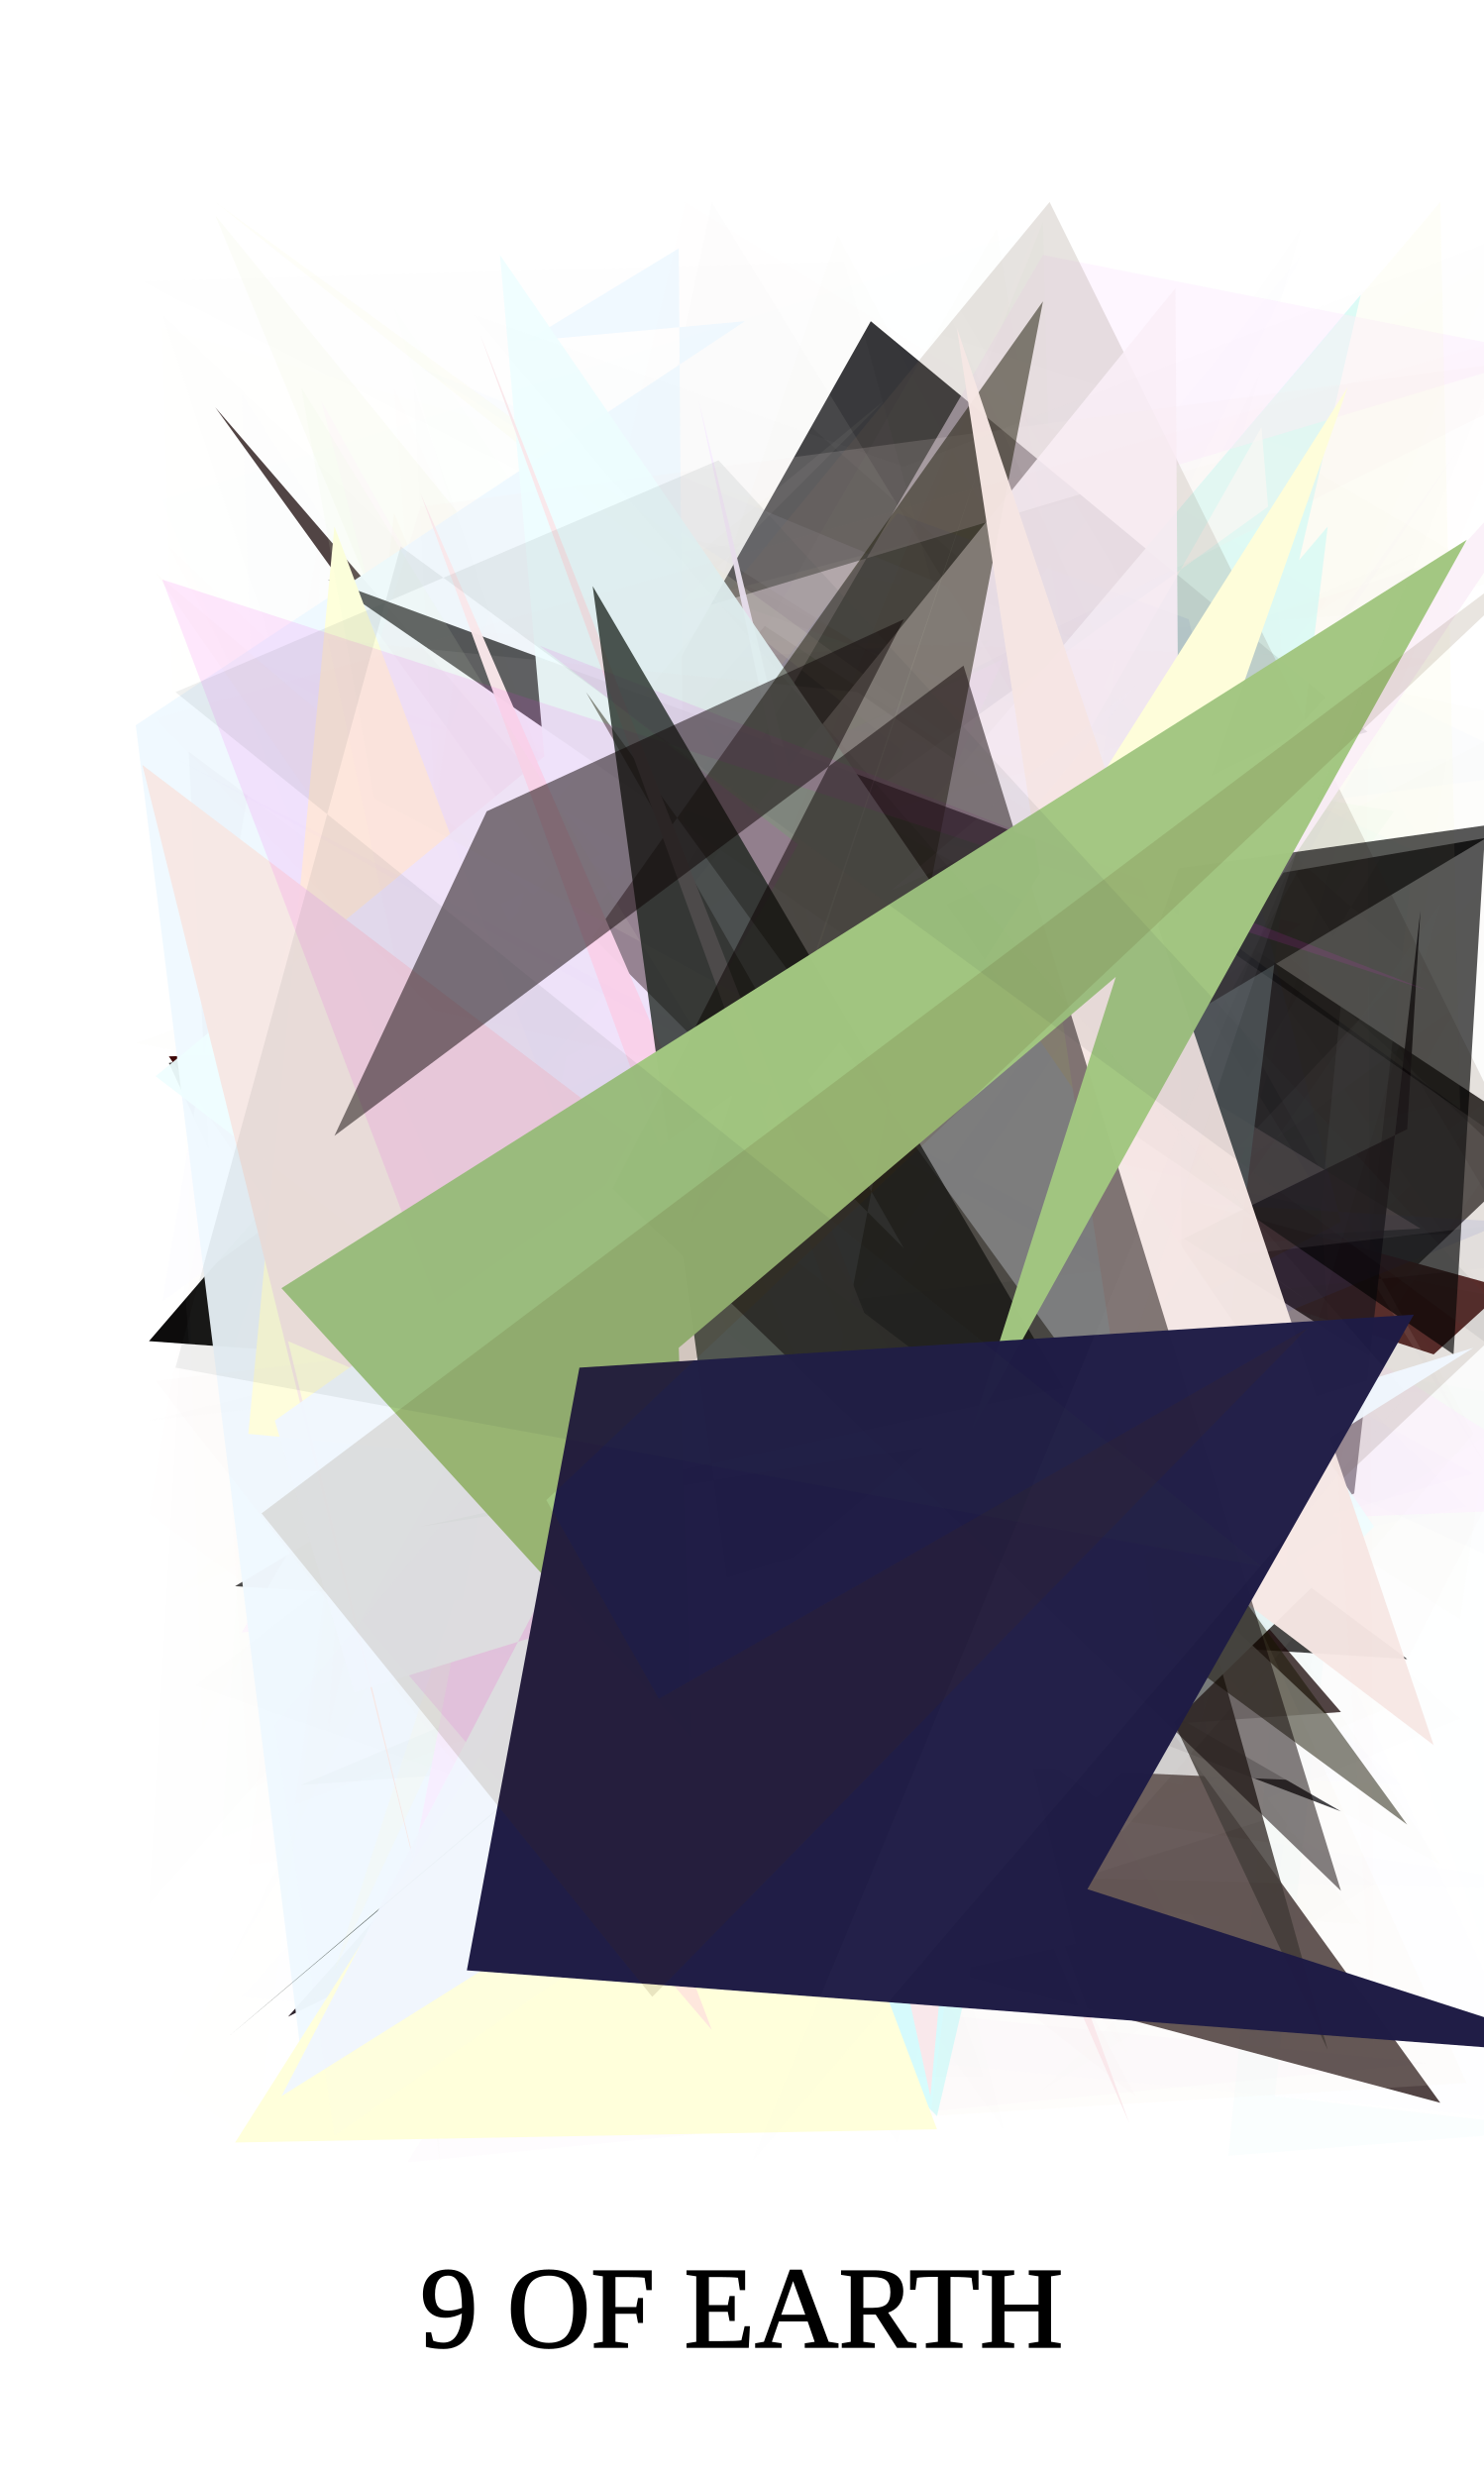
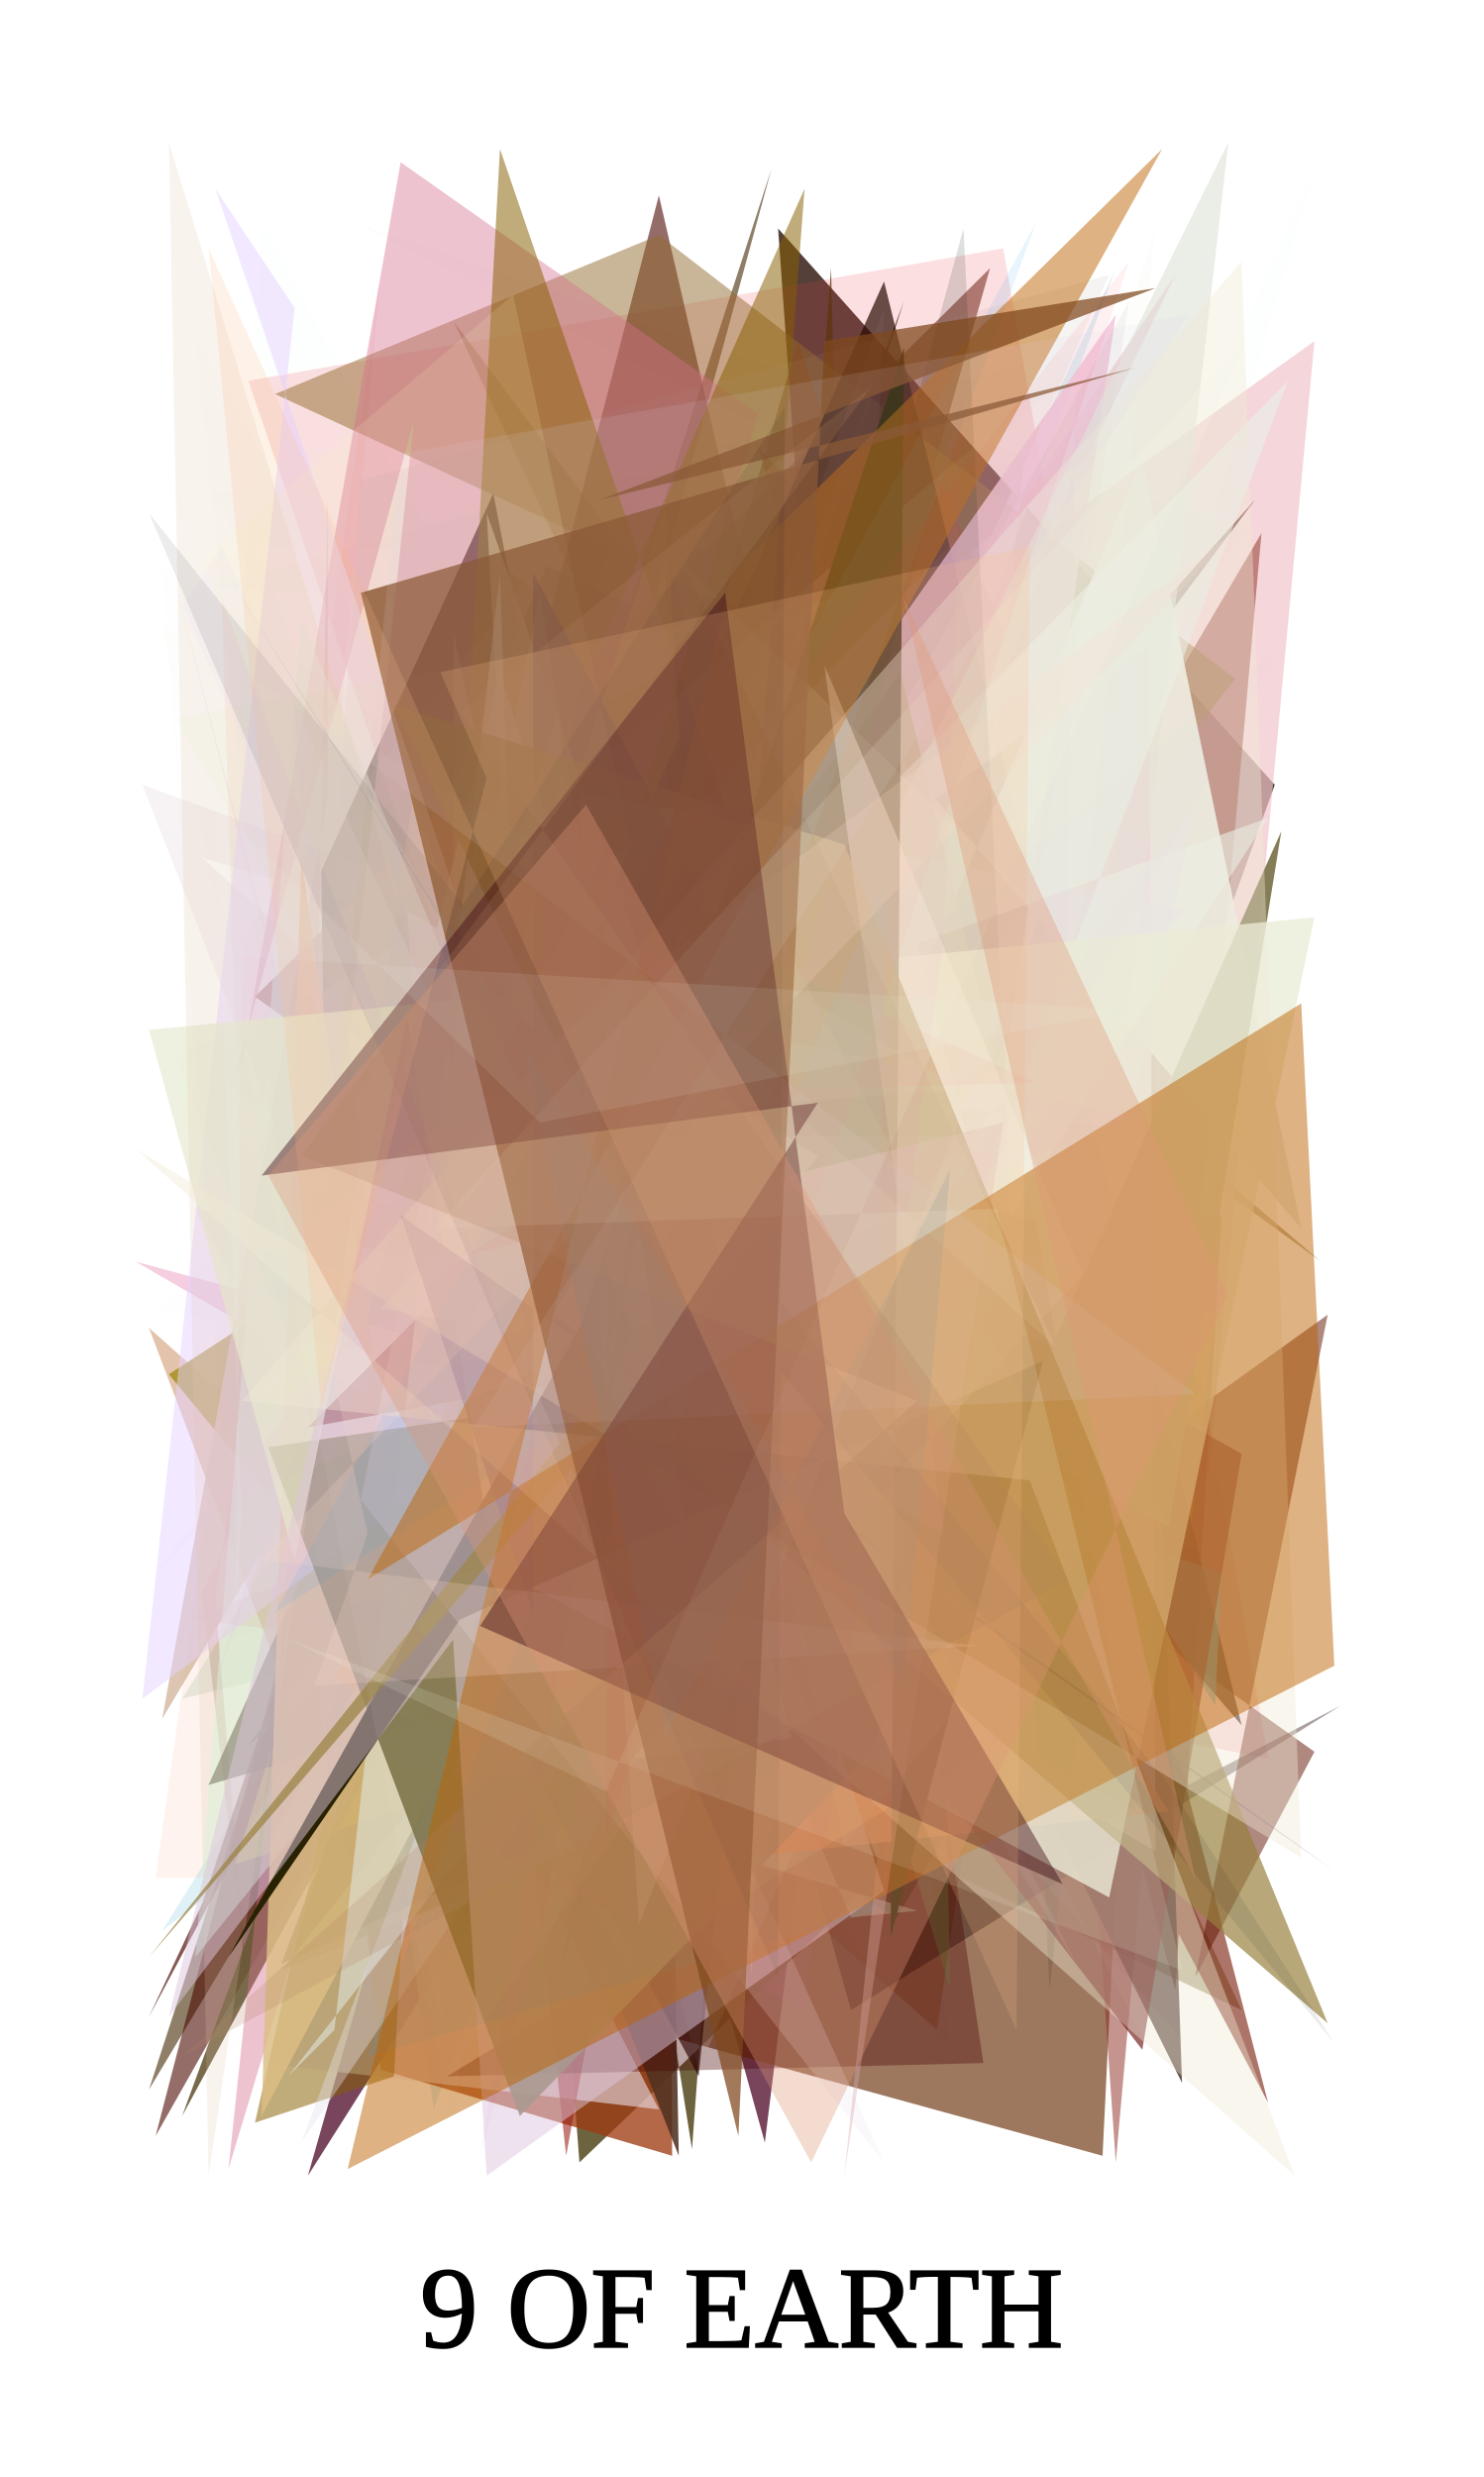
<svg xmlns="http://www.w3.org/2000/svg" width="896" height="1496" viewBox="0 -1400 896 1496" style="font-size:70;font-family:Poor Richard, Times New Roman;stroke:black;stroke-width:1;fill:none">
  <defs>
</defs>
-   <path d="M118,-866 L878,-558 L626,-570 L102,-1070 L414,-474 L150,-318 Z" stroke-width="0" fill="#fbf6f3" fill-opacity="0.016" />
-   <path d="M654,-914 L938,-106 L906,-810 L770,-1042 L674,-1174 L610,-450 Z" stroke-width="0" fill="#d1eef1" fill-opacity="0.027" />
-   <path d="M578,-378 L550,-934 L854,-1066 L298,-722 L294,-194 L774,-1202 Z" stroke-width="0" fill="#f5f6fa" fill-opacity="0.114" />
-   <path d="M534,-962 L842,-910 L394,-278 L202,-190 L630,-1266 L658,-206 Z" stroke-width="0" fill="#55d44f" fill-opacity="0.027" />
-   <path d="M562,-962 L814,-210 L886,-138 L238,-98 L298,-238 L154,-462 Z" stroke-width="0" fill="#f5f5ee" fill-opacity="0.027" />
-   <path d="M102,-434 L386,-574 L802,-230 L346,-882 L210,-206 L318,-626 Z" stroke-width="0" fill="#eff5e0" fill-opacity="0.031" />
-   <path d="M670,-506 L570,-414 L230,-978 L174,-302 L166,-826 L134,-290 Z" stroke-width="0" fill="#e2fef2" fill-opacity="0.008" />
-   <path d="M286,-1050 L154,-514 L494,-122 L502,-834 L666,-438 L134,-330 Z" stroke-width="0" fill="#f8f3f3" fill-opacity="0.039" />
-   <path d="M814,-398 L634,-778 L630,-658 L874,-694 L386,-106 L154,-950 Z" stroke-width="0" fill="#faffff" fill-opacity="0.082" />
-   <path d="M722,-1014 L858,-1058 L246,-94 L862,-154 L578,-182 L234,-630 Z" stroke-width="0" fill="#fcddf9" fill-opacity="0.067" />
-   <path d="M90,-486 L194,-1082 L178,-546 L150,-274 L586,-326 L182,-418 Z" stroke-width="0" fill="#fee7e7" fill-opacity="0.078" />
-   <path d="M658,-594 L238,-1214 L530,-198 L522,-362 L734,-478 L610,-746 Z" stroke-width="0" fill="#c6fe87" fill-opacity="0.004" />
-   <path d="M694,-782 L170,-398 L258,-250 L790,-1134 L410,-294 L542,-106 Z" stroke-width="0" fill="#e6d2cd" fill-opacity="0.004" />
-   <path d="M766,-366 L278,-530 L438,-306 L586,-150 L902,-614 L142,-1234 Z" stroke-width="0" fill="#146e2a" fill-opacity="0.0" />
-   <path d="M422,-706 L82,-770 L406,-886 L598,-602 L882,-422 L962,-986 Z" stroke-width="0" fill="#fcf1e3" fill-opacity="0.047" />
-   <path d="M82,-118 L714,-266 L310,-314 L542,-798 L666,-1194 L550,-666 Z" stroke-width="0" fill="#fef7f5" fill-opacity="0.027" />
-   <path d="M818,-490 L766,-1102 L734,-430 L618,-202 L238,-1090 L190,-670 Z" stroke-width="0" fill="#f9eac9" fill-opacity="0.114" />
-   <path d="M906,-1246 L434,-122 L594,-942 L358,-234 L394,-198 L310,-874 Z" stroke-width="0" fill="#fefbe1" fill-opacity="0.02" />
-   <path d="M974,-954 L590,-290 L658,-910 L206,-630 L870,-274 L326,-1094 Z" stroke-width="0" fill="#d4cec2" fill-opacity="0.02" />
-   <path d="M750,-526 L370,-174 L934,-710 L462,-1022 L90,-590 L750,-542 Z" stroke-width="0" fill="#020000" fill-opacity="0.953" />
-   <path d="M742,-98 L810,-794 L566,-1022 L854,-886 L770,-134 L946,-114 Z" stroke-width="0" fill="#e8fdfa" fill-opacity="0.184" />
-   <path d="M502,-370 L534,-246 L346,-702 L358,-786 L698,-574 L130,-1270 Z" stroke-width="0" fill="#ecf5d4" fill-opacity="0.149" />
-   <path d="M134,-778 L606,-114 L506,-514 L630,-1030 L610,-678 L610,-342 Z" stroke-width="0" fill="#e8eae7" fill-opacity="0.02" />
-   <path d="M742,-178 L194,-1158 L298,-754 L102,-938 L634,-818 L222,-362 Z" stroke-width="0" fill="#ffe8ff" fill-opacity="0.173" />
-   <path d="M170,-930 L106,-946 L626,-258 L122,-582 L702,-270 L318,-1258 Z" stroke-width="0" fill="#1fc610" fill-opacity="0.0" />
-   <path d="M750,-130 L282,-934 L86,-938 L326,-134 L194,-334 L366,-626 Z" stroke-width="0" fill="#fbedfa" fill-opacity="0.012" />
-   <path d="M846,-390 L934,-562 L958,-930 L330,-262 L634,-350 L478,-862 Z" stroke-width="0" fill="#fdf1f7" fill-opacity="0.137" />
-   <path d="M202,-938 L610,-1006 L430,-506 L262,-766 L486,-1158 L478,-266 Z" stroke-width="0" fill="#4524cc" fill-opacity="0.0" />
-   <path d="M122,-354 L178,-462 L182,-858 L622,-546 L734,-1018 L98,-1202 Z" stroke-width="0" fill="#fafbf5" fill-opacity="0.012" />
-   <path d="M422,-646 L466,-422 L450,-866 L482,-218 L190,-98 L374,-1182 Z" stroke-width="0" fill="#f2f7fe" fill-opacity="0.027" />
-   <path d="M482,-778 L322,-618 L350,-850 L146,-1162 L174,-354 L238,-1054 Z" stroke-width="0" fill="#dde2fd" fill-opacity="0.039" />
-   <path d="M602,-426 L810,-306 L158,-554 L526,-1206 L826,-958 L450,-842 Z" stroke-width="0" fill="#000005" fill-opacity="0.827" />
-   <path d="M202,-974 L150,-1002 L486,-886 L858,-658 L494,-638 L786,-842 Z" stroke-width="0" fill="#f7cee1" fill-opacity="0.624" />
-   <path d="M770,-1130 L374,-1026 L534,-1158 L374,-998 L838,-1030 L906,-1050 Z" stroke-width="0" fill="#eefcd1" fill-opacity="0.051" />
-   <path d="M690,-810 L206,-186 L138,-690 L830,-262 L630,-138 L738,-242 Z" stroke-width="0" fill="#f7e0f2" fill-opacity="0.012" />
-   <path d="M538,-998 L138,-214 L574,-946 L630,-730 L146,-194 L938,-118 Z" stroke-width="0" fill="#c1cef9" fill-opacity="0.008" />
-   <path d="M930,-554 L258,-122 L934,-762 L590,-502 L578,-490 L430,-638 Z" stroke-width="0" fill="#a1fdf0" fill-opacity="0.012" />
-   <path d="M866,-582 L910,-622 L374,-770 L102,-762 L426,-278 L162,-810 Z" stroke-width="0" fill="#380000" fill-opacity="0.992" />
-   <path d="M898,-514 L430,-1278 L194,-158 L274,-570 L974,-642 L670,-922 Z" stroke-width="0" fill="#f2f0ed" fill-opacity="0.094" />
-   <path d="M682,-930 L898,-618 L350,-726 L638,-774 L510,-1242 L86,-1230 Z" stroke-width="0" fill="#e7eaeb" fill-opacity="0.02" />
-   <path d="M346,-1018 L346,-362 L590,-778 L662,-826 L786,-1262 L226,-454 Z" stroke-width="0" fill="#ef89e6" fill-opacity="0.004" />
-   <path d="M310,-394 L198,-390 L358,-422 L214,-1042 L266,-90 L166,-922 Z" stroke-width="0" fill="#f2e7b4" fill-opacity="0.02" />
-   <path d="M174,-786 L958,-434 L946,-658 L222,-626 L698,-734 L538,-330 Z" stroke-width="0" fill="#f2f3f7" fill-opacity="0.098" />
-   <path d="M822,-1222 L566,-122 L250,-434 L802,-1082 L718,-394 L174,-458 Z" stroke-width="0" fill="#d1fbfc" fill-opacity="0.882" />
-   <path d="M210,-778 L462,-590 L282,-338 L298,-378 L374,-642 L274,-678 Z" stroke-width="0" fill="#0b9ccf" fill-opacity="0.298" />
-   <path d="M114,-946 L126,-706 L102,-758 L898,-894 L142,-442 L850,-398 Z" stroke-width="0" fill="#030102" fill-opacity="0.753" />
-   <path d="M402,-1242 L442,-554 L258,-470 L450,-474 L362,-1110 L518,-274 Z" stroke-width="0" fill="#216297" fill-opacity="0.0" />
-   <path d="M842,-978 L434,-246 L658,-1010 L254,-1178 L690,-902 L934,-934 Z" stroke-width="0" fill="#d7e4f9" fill-opacity="0.082" />
-   <path d="M818,-498 L694,-442 L174,-182 L498,-546 L850,-718 L858,-850 Z" stroke-width="0" fill="#0c010b" fill-opacity="0.886" />
-   <path d="M842,-370 L698,-310 L554,-822 L170,-514 L602,-1262 L722,-518 Z" stroke-width="0" fill="#d6c9aa" fill-opacity="0.027" />
-   <path d="M386,-226 L542,-1086 L190,-1034 L650,-562 L130,-734 L866,-702 Z" stroke-width="0" fill="#7df8ef" fill-opacity="0.004" />
-   <path d="M970,-490 L562,-474 L146,-414 L630,-1246 L934,-1186 L214,-970 Z" stroke-width="0" fill="#fceeff" fill-opacity="0.518" />
-   <path d="M486,-698 L758,-170 L874,-942 L294,-866 L122,-814 L90,-250 Z" stroke-width="0" fill="#e7a4b2" fill-opacity="0.004" />
-   <path d="M174,-274 L822,-238 L202,-1074 L590,-190 L890,-534 L506,-1258 Z" stroke-width="0" fill="#d3e53f" fill-opacity="0.008" />
-   <path d="M962,-102 L202,-818 L550,-682 L346,-330 L274,-274 L562,-98 Z" stroke-width="0" fill="#9655be" fill-opacity="0.0" />
-   <path d="M98,-1210 L302,-594 L338,-110 L746,-650 L322,-978 L814,-526 Z" stroke-width="0" fill="#d6def0" fill-opacity="0.008" />
-   <path d="M586,-206 L870,-130 L130,-1154 L810,-366 L182,-322 L602,-498 Z" stroke-width="0" fill="#160304" fill-opacity="0.741" />
-   <path d="M158,-970 L98,-614 L766,-1094 L762,-1142 L310,-346 L846,-322 Z" stroke-width="0" fill="#fcfcfe" fill-opacity="0.722" />
-   <path d="M682,-158 L238,-1166 L250,-1002 L814,-910 L658,-398 L114,-918 Z" stroke-width="0" fill="#fff0f4" fill-opacity="0.024" />
-   <path d="M182,-158 L82,-962 L450,-1206 L318,-1194 L410,-1250 L418,-194 Z" stroke-width="0" fill="#eff9ff" fill-opacity="0.976" />
-   <path d="M414,-1278 L198,-354 L226,-762 L470,-254 L386,-522 L802,-1038 Z" stroke-width="0" fill="#fbd7e0" fill-opacity="0.008" />
-   <path d="M246,-702 L910,-662 L442,-470 L810,-662 L718,-1026 L542,-1090 Z" stroke-width="0" fill="#2132ca" fill-opacity="0.09" />
-   <path d="M322,-506 L658,-834 L426,-962 L802,-162 L622,-806 L474,-534 Z" stroke-width="0" fill="#2b2523" fill-opacity="0.843" />
-   <path d="M310,-274 L962,-258 L266,-362 L886,-490 L494,-886 L786,-1246 Z" stroke-width="0" fill="#f1eff9" fill-opacity="0.02" />
-   <path d="M870,-1278 L350,-666 L202,-210 L546,-946 L130,-1278 L882,-730 Z" stroke-width="0" fill="#fafadb" fill-opacity="0.176" />
-   <path d="M334,-914 L666,-730 L538,-490 L738,-438 L950,-638 L634,-1278 Z" stroke-width="0" fill="#735c49" fill-opacity="0.169" />
-   <path d="M142,-250 L882,-794 L346,-1270 L950,-1074 L694,-650 L198,-278 Z" stroke-width="0" fill="#f9f2f2" fill-opacity="0.031" />
-   <path d="M94,-1054 L710,-530 L886,-142 L562,-122 L674,-1002 L458,-530 Z" stroke-width="0" fill="#fcf0e1" fill-opacity="0.11" />
-   <path d="M806,-314 L374,-806 L82,-1030 L146,-150 L98,-166 L462,-206 Z" stroke-width="0" fill="#edf6fd" fill-opacity="0.027" />
-   <path d="M882,-362 L358,-146 L594,-146 L250,-1166 L302,-122 L442,-754 Z" stroke-width="0" fill="#a0a8b5" fill-opacity="0.004" />
-   <path d="M102,-142 L290,-518 L358,-914 L790,-614 L270,-990 L154,-106 Z" stroke-width="0" fill="#fafcf8" fill-opacity="0.024" />
-   <path d="M946,-598 L678,-294 L82,-418 L314,-1082 L694,-946 L546,-1270 Z" stroke-width="0" fill="#f2ecfc" fill-opacity="0.035" />
-   <path d="M302,-722 L778,-954 L974,-1170 L310,-178 L714,-594 L710,-1226 Z" stroke-width="0" fill="#faeff8" fill-opacity="0.878" />
-   <path d="M650,-226 L222,-130 L342,-762 L482,-830 L506,-762 L422,-1158 Z" stroke-width="0" fill="#f8edff" fill-opacity="0.957" />
-   <path d="M686,-134 L302,-854 L978,-1190 L254,-1094 L142,-726 L574,-222 Z" stroke-width="0" fill="#fdefea" fill-opacity="0.145" />
-   <path d="M442,-214 L686,-506 L178,-310 L278,-1018 L870,-1002 L122,-798 Z" stroke-width="0" fill="#fad3e5" fill-opacity="0.012" />
-   <path d="M194,-810 L514,-190 L626,-766 L490,-154 L238,-170 L606,-1002 Z" stroke-width="0" fill="#f7d8fd" fill-opacity="0.18" />
-   <path d="M938,-750 L90,-542 L270,-562 L514,-686 L118,-382 L578,-222 Z" stroke-width="0" fill="#e7c9e9" fill-opacity="0.016" />
-   <path d="M958,-910 L906,-1046 L878,-582 L198,-1050 L818,-822 L558,-854 Z" stroke-width="0" fill="#000000" fill-opacity="0.655" />
-   <path d="M142,-106 L814,-1166 L578,-494 L150,-534 L202,-1082 L566,-114 Z" stroke-width="0" fill="#ffffdb" fill-opacity="1.0" />
-   <path d="M410,-1010 L94,-750 L662,-314 L830,-478 L302,-1246 L390,-250 Z" stroke-width="0" fill="#effeff" fill-opacity="0.937" />
-   <path d="M546,-646 L354,-982 L850,-298 L502,-554 L630,-1218 L358,-834 Z" stroke-width="0" fill="#161500" fill-opacity="0.502" />
-   <path d="M198,-1014 L518,-982 L910,-710 L954,-666 L94,-566 L366,-218 Z" stroke-width="0" fill="#f0e3ec" fill-opacity="0.071" />
-   <path d="M290,-1198 L590,-434 L562,-134 L494,-446 L254,-1102 L682,-118 Z" stroke-width="0" fill="#fae8eb" fill-opacity="0.973" />
-   <path d="M622,-682 L698,-474 L794,-638 L902,-754 L638,-846 L626,-982 Z" stroke-width="0" fill="#61bd59" fill-opacity="0.0" />
-   <path d="M366,-358 L882,-1130 L314,-334 L754,-602 L106,-942 L890,-510 Z" stroke-width="0" fill="#f1acf9" fill-opacity="0.016" />
-   <path d="M270,-194 L86,-938 L866,-346 L578,-1202 L706,-362 L174,-590 Z" stroke-width="0" fill="#f7e8e5" fill-opacity="0.965" />
-   <path d="M630,-434 L182,-1166 L226,-918 L478,-782 L590,-1114 L422,-610 Z" stroke-width="0" fill="#e3f8d0" fill-opacity="0.102" />
-   <path d="M714,-322 L870,-854 L442,-242 L98,-1098 L626,-1262 L278,-406 Z" stroke-width="0" fill="#ddfdfa" fill-opacity="0.008" />
-   <path d="M482,-890 L218,-422 L430,-174 L98,-1050 L862,-802 L326,-1010 Z" stroke-width="0" fill="#fb25ef" fill-opacity="0.106" />
-   <path d="M642,-562 L358,-1046 L442,-426 L138,-170 L558,-526 L254,-478 Z" stroke-width="0" fill="#111b14" fill-opacity="0.741" />
-   <path d="M370,-518 L170,-134 L890,-586 L214,-378 L166,-542 L442,-738 Z" stroke-width="0" fill="#f1f7fe" fill-opacity="0.961" />
-   <path d="M798,-670 L830,-162 L826,-938 L934,-1202 L94,-966 L262,-790 Z" stroke-width="0" fill="#fec3ea" fill-opacity="0.008" />
-   <path d="M818,-990 L622,-402 L202,-110 L166,-358 L686,-986 L538,-862 Z" stroke-width="0" fill="#edf5fe" fill-opacity="0.051" />
-   <path d="M810,-258 L370,-682 L546,-1026 L294,-910 L202,-714 L582,-998 Z" stroke-width="0" fill="#0a0100" fill-opacity="0.502" />
-   <path d="M886,-1074 L170,-622 L418,-350 L410,-586 L674,-810 L586,-534 Z" stroke-width="0" fill="#a2c681" fill-opacity="0.988" />
-   <path d="M654,-254 L474,-318 L970,-158 L282,-210 L350,-574 L854,-606 Z" stroke-width="0" fill="#1f1c45" fill-opacity="0.992" />
-   <path d="M454,-94 L942,-1270 L546,-1118 L286,-1210 L366,-1114 L850,-558 Z" stroke-width="0" fill="#e3f2e3" fill-opacity="0.02" />
-   <path d="M398,-374 L330,-494 L966,-1094 L158,-486 L394,-194 L790,-598 Z" stroke-width="0" fill="#4f2b00" fill-opacity="0.122" />
-   <path d="M106,-982 L434,-1122 L978,-530 L242,-1070 L106,-574 L762,-454 Z" stroke-width="0" fill="#33433d" fill-opacity="0.082" />
+   <path d="M134,-750 L386,-482 L154,-1070 L694,-1066 L626,-390 L158,-1266 Z" stroke-width="0" fill="#e8fff3" fill-opacity="0.09" />
+   <path d="M258,-606 L202,-90 L154,-790 L682,-1198 L126,-1046 L546,-1018 Z" stroke-width="0" fill="#c3f4f2" fill-opacity="0.024" />
+   <path d="M482,-350 L646,-726 L566,-174 L90,-598 L214,-270 L406,-570 Z" stroke-width="0" fill="#b96c32" fill-opacity="0.404" />
+   <path d="M238,-462 L442,-1038 L590,-514 L142,-782 L330,-1106 L134,-394 Z" stroke-width="0" fill="#6b17f5" fill-opacity="0.0" />
+   <path d="M578,-798 L274,-1206 L750,-186 L258,-418 L286,-1074 L798,-638 Z" stroke-width="0" fill="#897945" fill-opacity="0.533" />
+   <path d="M102,-570 L638,-918 L146,-590 L586,-942 L190,-326 L290,-342 Z" stroke-width="0" fill="#a89221" fill-opacity="0.886" />
+   <path d="M462,-106 L526,-622 L186,-86 L390,-802 L478,-398 L246,-886 Z" stroke-width="0" fill="#4d0a28" fill-opacity="0.757" />
+   <path d="M542,-254 L470,-1262 L770,-926 L582,-402 L186,-418 L382,-610 Z" stroke-width="0" fill="#250a00" fill-opacity="0.776" />
+   <path d="M578,-1002 L98,-234 L234,-338 L262,-126 L674,-1238 L482,-826 Z" stroke-width="0" fill="#d8eef5" fill-opacity="0.835" />
+   <path d="M502,-1238 L518,-582 L618,-350 L350,-94 L286,-934 L418,-102 Z" stroke-width="0" fill="#433506" fill-opacity="0.769" />
+   <path d="M194,-586 L538,-794 L182,-802 L130,-434 L150,-194 L122,-438 Z" stroke-width="0" fill="#7e2e16" fill-opacity="0.196" />
+   <path d="M94,-266 L362,-266 L382,-378 L134,-1038 L154,-394 L230,-1234 Z" stroke-width="0" fill="#f54e00" fill-opacity="0.067" />
+   <path d="M206,-894 L402,-218 L522,-342 L682,-962 L318,-190 L434,-918 Z" stroke-width="0" fill="#fcfd3e" fill-opacity="0.824" />
+   <path d="M130,-382 L354,-1030 L322,-482 L162,-550 L226,-742 L338,-1094 Z" stroke-width="0" fill="#fdcbf0" fill-opacity="0.471" />
+   <path d="M230,-418 L486,-642 L322,-530 L498,-946 L726,-562 L542,-242 Z" stroke-width="0" fill="#1d4605" fill-opacity="0.961" />
+   <path d="M298,-470 L278,-402 L202,-382 L194,-874 L298,-1102 L450,-314 Z" stroke-width="0" fill="#060100" fill-opacity="0.984" />
+   <path d="M262,-442 L710,-1002 L666,-98 L346,-186 L642,-710 L482,-1194 Z" stroke-width="0" fill="#662d05" fill-opacity="0.639" />
+   <path d="M270,-586 L730,-510 L794,-1194 L402,-914 L658,-1126 L710,-1234 Z" stroke-width="0" fill="#f0c4ca" fill-opacity="0.694" />
+   <path d="M234,-494 L454,-790 L282,-366 L622,-1062 L214,-1266 L754,-1078 Z" stroke-width="0" fill="#452366" fill-opacity="0.008" />
+   <path d="M322,-882 L102,-742 L542,-426 L422,-150 L222,-922 L650,-214 Z" stroke-width="0" fill="#f0fef0" fill-opacity="0.271" />
+   <path d="M634,-666 L674,-94 L762,-1078 L286,-270 L734,-898 L318,-850 Z" stroke-width="0" fill="#8d2e23" fill-opacity="0.51" />
+   <path d="M766,-130 L526,-1054 L458,-1130 L710,-198 L738,-666 L482,-666 Z" stroke-width="0" fill="#741500" fill-opacity="0.588" />
+   <path d="M378,-1098 L534,-862 L186,-538 L270,-162 L210,-778 L254,-746 Z" stroke-width="0" fill="#f0f2fb" fill-opacity="0.871" />
+   <path d="M194,-486 L514,-362 L682,-978 L310,-266 L102,-1062 L290,-322 Z" stroke-width="0" fill="#e7c3de" fill-opacity="0.204" />
+   <path d="M574,-946 L90,-138 L466,-1298 L186,-270 L238,-842 L330,-1058 Z" stroke-width="0" fill="#442700" fill-opacity="0.592" />
+   <path d="M606,-1250 L150,-1170 L418,-386 L114,-422 L186,-450 L766,-338 Z" stroke-width="0" fill="#ee3d46" fill-opacity="0.161" />
+   <path d="M318,-690 L182,-330 L198,-1098 L198,-918 L98,-362 L426,-910 Z" stroke-width="0" fill="#d4b8a0" fill-opacity="0.824" />
+   <path d="M514,-186 L354,-762 L570,-374 L450,-910 L718,-322 L810,-370 Z" stroke-width="0" fill="#1c0402" fill-opacity="0.369" />
+   <path d="M538,-338 L730,-1126 L130,-1102 L498,-250 L702,-1090 L138,-162 Z" stroke-width="0" fill="#8a8fcf" fill-opacity="0.004" />
+   <path d="M230,-150 L178,-682 L550,-622 L554,-430 L402,-1074 L406,-98 Z" stroke-width="0" fill="#9e3b11" fill-opacity="0.769" />
+   <path d="M758,-1098 L274,-454 L218,-534 L122,-250 L90,-182 L314,-602 Z" stroke-width="0" fill="#4b0900" fill-opacity="0.671" />
+   <path d="M154,-798 L598,-1238 L322,-262 L802,-606 L722,-206 L794,-342 Z" stroke-width="0" fill="#611300" fill-opacity="0.502" />
+   <path d="M398,-126 L158,-154 L190,-574 L670,-406 L618,-554 L118,-670 Z" stroke-width="0" fill="#ede7f3" fill-opacity="0.569" />
+   <path d="M678,-846 L462,-1062 L558,-1054 L294,-534 L342,-98 L538,-1182 Z" stroke-width="0" fill="#981c15" fill-opacity="0.576" />
+   <path d="M398,-1282 L506,-814 L150,-346 L510,-646 L438,-718 L94,-110 Z" stroke-width="0" fill="#4b0a00" fill-opacity="0.592" />
+   <path d="M410,-98 L398,-762 L546,-1218 L170,-214 L374,-306 L202,-626 Z" stroke-width="0" fill="#4f3120" fill-opacity="0.871" />
+   <path d="M142,-274 L718,-466 L734,-606 L470,-694 L454,-206 L402,-1098 Z" stroke-width="0" fill="#eacd0c" fill-opacity="0.376" />
+   <path d="M538,-506 L574,-162 L238,-538 L86,-926 L602,-738 L122,-882 Z" stroke-width="0" fill="#9e6a71" fill-opacity="0.075" />
+   <path d="M282,-126 L362,-490 L746,-990 L398,-1258 L166,-1162 L478,-1018 Z" stroke-width="0" fill="#936c31" fill-opacity="0.502" />
+   <path d="M110,-122 L350,-778 L406,-814 L482,-286 L614,-442 L502,-846 Z" stroke-width="0" fill="#695835" fill-opacity="0.89" />
+   <path d="M126,-322 L534,-1230 L750,-358 L410,-754 L714,-142 L702,-490 Z" stroke-width="0" fill="#280900" fill-opacity="0.69" />
+   <path d="M786,-658 L690,-1122 L466,-598 L294,-1090 L338,-290 L534,-954 Z" stroke-width="0" fill="#ecede5" fill-opacity="0.937" />
+   <path d="M738,-450 L734,-370 L562,-642 L378,-578 L214,-450 L158,-646 Z" stroke-width="0" fill="#40b2cc" fill-opacity="0.525" />
+   <path d="M146,-758 L242,-1302 L458,-1150 L138,-90 L250,-1146 L142,-750 Z" stroke-width="0" fill="#d6708f" fill-opacity="0.416" />
+   <path d="M674,-1210 L370,-778 L694,-1010 L698,-282 L82,-638 L570,-506 Z" stroke-width="0" fill="#f3c5da" fill-opacity="0.847" />
+   <path d="M350,-982 L486,-1286 L454,-866 L302,-1310 L238,-146 L154,-118 Z" stroke-width="0" fill="#875f00" fill-opacity="0.522" />
+   <path d="M538,-1082 L242,-406 L110,-374 L534,-1054 L206,-902 L154,-674 Z" stroke-width="0" fill="#0e5a06" fill-opacity="0.094" />
+   <path d="M358,-446 L170,-210 L542,-362 L462,-634 L630,-642 L542,-1002 Z" stroke-width="0" fill="#a08951" fill-opacity="0.706" />
+   <path d="M238,-338 L494,-682 L118,-218 L182,-1026 L514,-242 L554,-246 Z" stroke-width="0" fill="#d4fee3" fill-opacity="0.471" />
+   <path d="M558,-1086 L602,-1114 L262,-430 L90,-870 L794,-1238 L154,-1130 Z" stroke-width="0" fill="#466296" fill-opacity="0.0" />
+   <path d="M706,-306 L410,-274 L202,-386 L342,-726 L270,-330 L498,-638 Z" stroke-width="0" fill="#f97a35" fill-opacity="0.867" />
+   <path d="M158,-122 L514,-798 L274,-786 L386,-418 L258,-358 L182,-882 Z" stroke-width="0" fill="#ddbe84" fill-opacity="0.824" />
+   <path d="M682,-1218 L162,-286 L218,-1110 L670,-1234 L618,-1118 L530,-234 Z" stroke-width="0" fill="#ad9a7f" fill-opacity="0.102" />
+   <path d="M146,-834 L202,-290 L534,-1214 L506,-602 L394,-330 L334,-1070 Z" stroke-width="0" fill="#efc3cf" fill-opacity="0.051" />
+   <path d="M350,-922 L362,-606 L130,-1286 L178,-1214 L86,-374 L718,-850 Z" stroke-width="0" fill="#e6d1fe" fill-opacity="0.51" />
+   <path d="M470,-606 L422,-858 L306,-362 L422,-146 L510,-1018 L338,-210 Z" stroke-width="0" fill="#1e0002" fill-opacity="0.659" />
+   <path d="M390,-550 L410,-578 L186,-538 L378,-730 L750,-522 L690,-162 Z" stroke-width="0" fill="#630000" fill-opacity="0.592" />
+   <path d="M174,-146 L682,-790 L742,-1314 L322,-466 L302,-1054 L202,-174 Z" stroke-width="0" fill="#dfe1d8" fill-opacity="0.62" />
+   <path d="M514,-1010 L566,-586 L574,-198 L366,-886 L258,-478 L294,-474 Z" stroke-width="0" fill="#69c863" fill-opacity="0.271" />
+   <path d="M350,-930 L650,-1182 L638,-470 L634,-654 L698,-1262 L562,-854 Z" stroke-width="0" fill="#f0f5e5" fill-opacity="0.106" />
+   <path d="M554,-578 L766,-906 L554,-830 L630,-534 L230,-610 L778,-1170 Z" stroke-width="0" fill="#e8f0ec" fill-opacity="0.62" />
+   <path d="M674,-582 L566,-518 L662,-534 L314,-278 L582,-1262 L634,-198 Z" stroke-width="0" fill="#08190a" fill-opacity="0.133" />
+   <path d="M682,-718 L422,-750 L182,-106 L630,-762 L430,-542 L722,-914 Z" stroke-width="0" fill="#e3e2ea" fill-opacity="0.392" />
+   <path d="M626,-662 L514,-690 L594,-154 L270,-146 L606,-350 L686,-306 Z" stroke-width="0" fill="#470000" fill-opacity="0.357" />
+   <path d="M526,-342 L314,-122 L162,-526 L518,-578 L706,-478 L774,-898 Z" stroke-width="0" fill="#766c42" fill-opacity="0.886" />
+   <path d="M90,-778 L178,-458 L246,-786 L298,-454 L670,-254 L794,-846 Z" stroke-width="0" fill="#e8ecd7" fill-opacity="0.773" />
+   <path d="M410,-386 L250,-922 L126,-86 L102,-1314 L274,-754 L274,-1018 Z" stroke-width="0" fill="#e1c4ab" fill-opacity="0.204" />
+   <path d="M538,-230 L630,-578 L278,-422 L138,-218 L350,-598 L546,-1190 Z" stroke-width="0" fill="#282202" fill-opacity="0.992" />
+   <path d="M534,-94 L110,-1034 L134,-1070 L418,-454 L326,-1042 L218,-494 Z" stroke-width="0" fill="#f1e3f3" fill-opacity="0.235" />
+   <path d="M322,-1054 L450,-814 L334,-606 L806,-270 L242,-666 L322,-426 Z" stroke-width="0" fill="#392261" fill-opacity="0.514" />
+   <path d="M246,-850 L494,-702 L102,-182 L302,-994 L534,-258 L294,-86 Z" stroke-width="0" fill="#ddc5dd" fill-opacity="0.502" />
+   <path d="M662,-470 L510,-286 L310,-1222 L122,-1062 L354,-470 L422,-930 Z" stroke-width="0" fill="#fafec1" fill-opacity="0.137" />
+   <path d="M622,-290 L118,-1198 L202,-354 L538,-638 L554,-338 L290,-878 Z" stroke-width="0" fill="#e1eacf" fill-opacity="0.016" />
+   <path d="M326,-218 L798,-1310 L526,-382 L762,-114 L690,-170 L394,-746 Z" stroke-width="0" fill="#b6ece0" fill-opacity="0.039" />
+   <path d="M382,-338 L478,-350 L430,-550 L570,-474 L498,-998 L654,-630 Z" stroke-width="0" fill="#fcfff9" fill-opacity="0.435" />
+   <path d="M90,-218 L418,-598 L238,-974 L510,-890 L802,-178 L362,-558 Z" stroke-width="0" fill="#97803d" fill-opacity="0.69" />
+   <path d="M166,-426 L418,-586 L534,-870 L530,-246 L222,-158 L626,-1266 Z" stroke-width="0" fill="#31a6f0" fill-opacity="0.106" />
+   <path d="M542,-522 L418,-150 L222,-466 L106,-762 L402,-898 L138,-410 Z" stroke-width="0" fill="#d8d3b6" fill-opacity="0.02" />
+   <path d="M322,-598 L258,-566 L342,-690 L146,-534 L502,-1038 L106,-966 Z" stroke-width="0" fill="#d1f99c" fill-opacity="0.059" />
+   <path d="M510,-86 L530,-278 L262,-858 L378,-702 L282,-642 L606,-722 Z" stroke-width="0" fill="#d7aaae" fill-opacity="0.38" />
+   <path d="M290,-738 L626,-746 L378,-858 L682,-1242 L366,-290 L366,-886 Z" stroke-width="0" fill="#fe0415" fill-opacity="0.059" />
+   <path d="M622,-506 L146,-554 L750,-1242 L786,-278 L82,-706 L782,-86 Z" stroke-width="0" fill="#f0ead6" fill-opacity="0.408" />
+   <path d="M274,-110 L278,-158 L670,-714 L206,-714 L582,-742 L98,-1022 Z" stroke-width="0" fill="#f7fbe5" fill-opacity="0.055" />
+   <path d="M486,-186 L570,-834 L582,-1166 L290,-98 L446,-1066 L266,-298 Z" stroke-width="0" fill="#f84cdb" fill-opacity="0.043" />
+   <path d="M806,-394 L210,-90 L442,-1054 L702,-1310 L222,-446 L786,-794 Z" stroke-width="0" fill="#bd6300" fill-opacity="0.49" />
+   <path d="M590,-406 L190,-382 L222,-474 L182,-658 L750,-1082 L158,-458 Z" stroke-width="0" fill="#fadbca" fill-opacity="0.208" />
+   <path d="M310,-882 L638,-586 L414,-1058 L630,-850 L386,-238 L338,-974 Z" stroke-width="0" fill="#f4f9d2" fill-opacity="0.082" />
+   <path d="M90,-446 L134,-490 L682,-726 L318,-806 L678,-1178 L518,-958 Z" stroke-width="0" fill="#f7cdeb" fill-opacity="0.047" />
+   <path d="M446,-110 L218,-1042 L686,-1178 L362,-1098 L698,-1226 L498,-1194 Z" stroke-width="0" fill="#7f481e" fill-opacity="0.725" />
+   <path d="M190,-534 L774,-1010 L498,-510 L182,-510 L238,-362 L290,-898 Z" stroke-width="0" fill="#efd7fb" fill-opacity="0.012" />
+   <path d="M242,-1126 L198,-690 L178,-974 L722,-558 L286,-538 L718,-1210 Z" stroke-width="0" fill="#d8d3ed" fill-opacity="0.125" />
+   <path d="M90,-1090 L706,-322 L806,-166 L262,-826 L474,-1154 L470,-206 Z" stroke-width="0" fill="#060017" fill-opacity="0.078" />
+   <path d="M418,-606 L546,-382 L574,-694 L402,-350 L318,-762 L134,-1058 Z" stroke-width="0" fill="#4f8491" fill-opacity="0.165" />
+   <path d="M134,-530 L574,-1038 L94,-610 L362,-554 L426,-826 L98,-1058 Z" stroke-width="0" fill="#7b717d" fill-opacity="0.004" />
+   <path d="M262,-658 L754,-1198 L366,-318 L174,-410 L714,-210 L602,-670 Z" stroke-width="0" fill="#f2fbe7" fill-opacity="0.145" />
+   <path d="M438,-1042 L510,-486 L642,-262 L290,-418 L494,-734 L158,-690 Z" stroke-width="0" fill="#3c0712" fill-opacity="0.431" />
+   <path d="M194,-550 L126,-1250 L614,-174 L622,-1070 L266,-994 L294,-930 Z" stroke-width="0" fill="#fbbd8c" fill-opacity="0.192" />
+   <path d="M546,-1038 L742,-618 L490,-94 L162,-690 L354,-914 L722,-266 Z" stroke-width="0" fill="#df9776" fill-opacity="0.341" />
+   <path d="M110,-158 L646,-446 L278,-970 L526,-1166 L182,-702 L554,-554 Z" stroke-width="0" fill="#b2815f" fill-opacity="0.212" />
+   <path d="M146,-486 L130,-914 L326,-722 L682,-790 L146,-822 L142,-418 Z" stroke-width="0" fill="#eefeec" fill-opacity="0.098" />
  <text x="448.0" y="0" font-size="70.0" fill="black" text-anchor="middle" transform="translate(0,17.5)">9 OF EARTH</text>
</svg>
